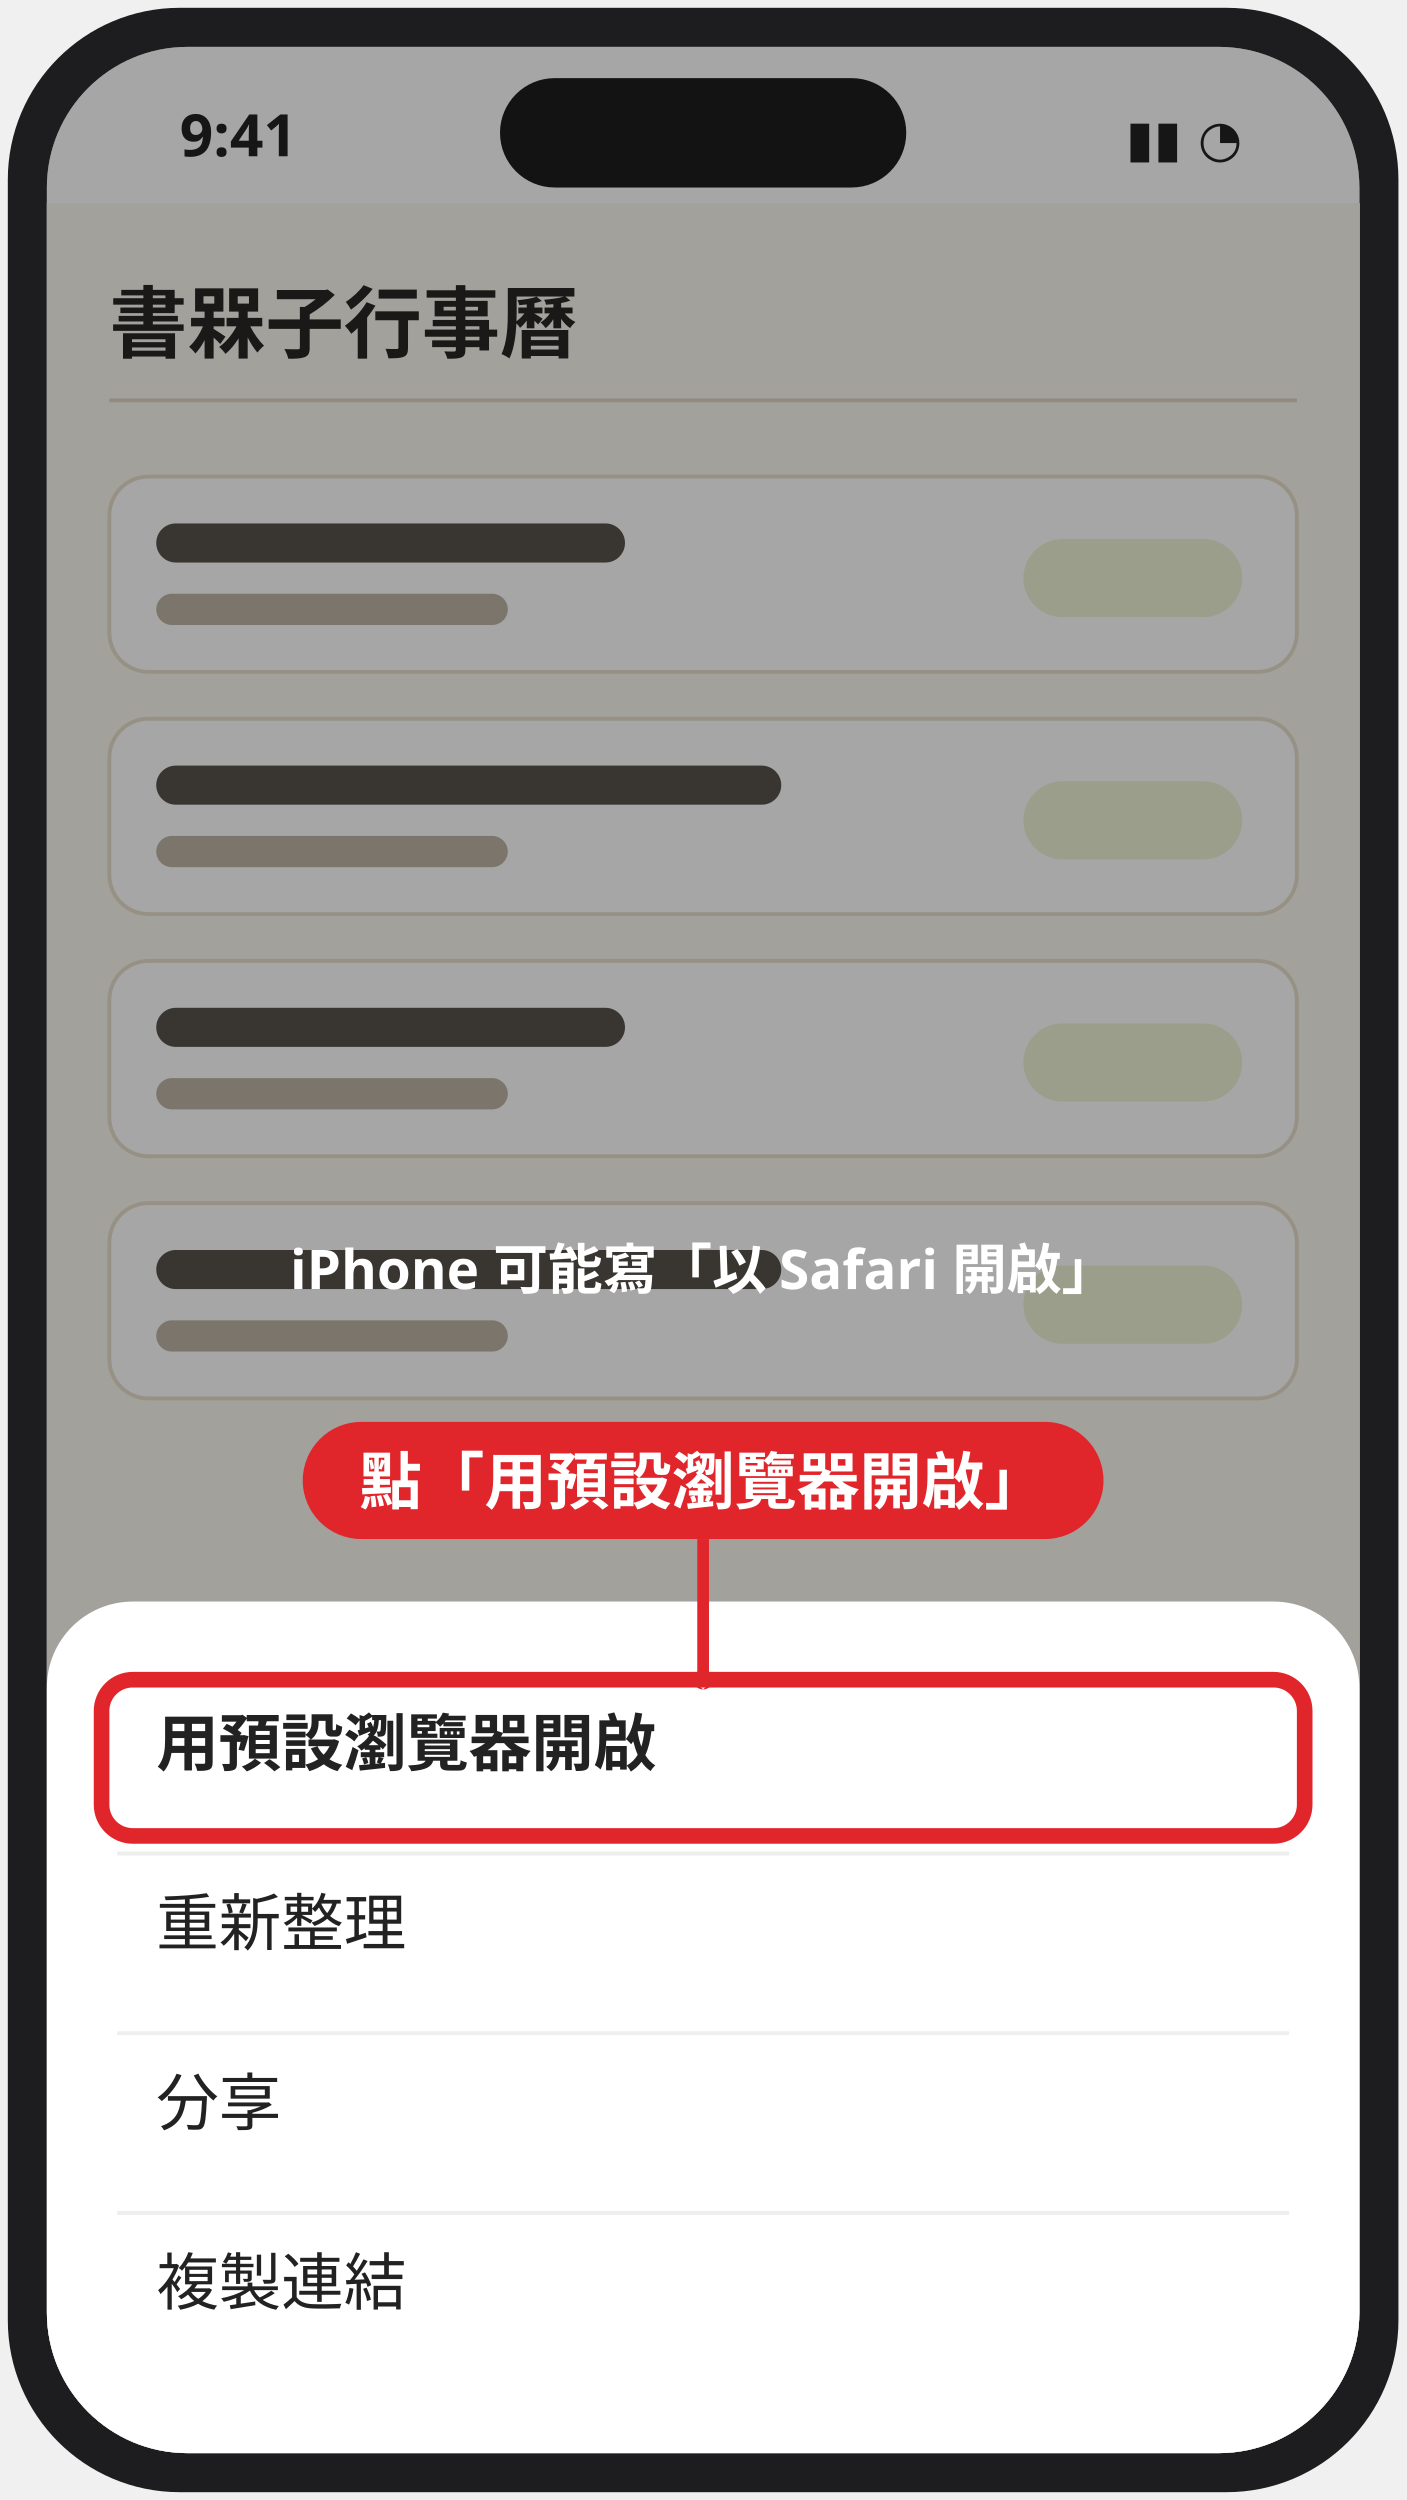
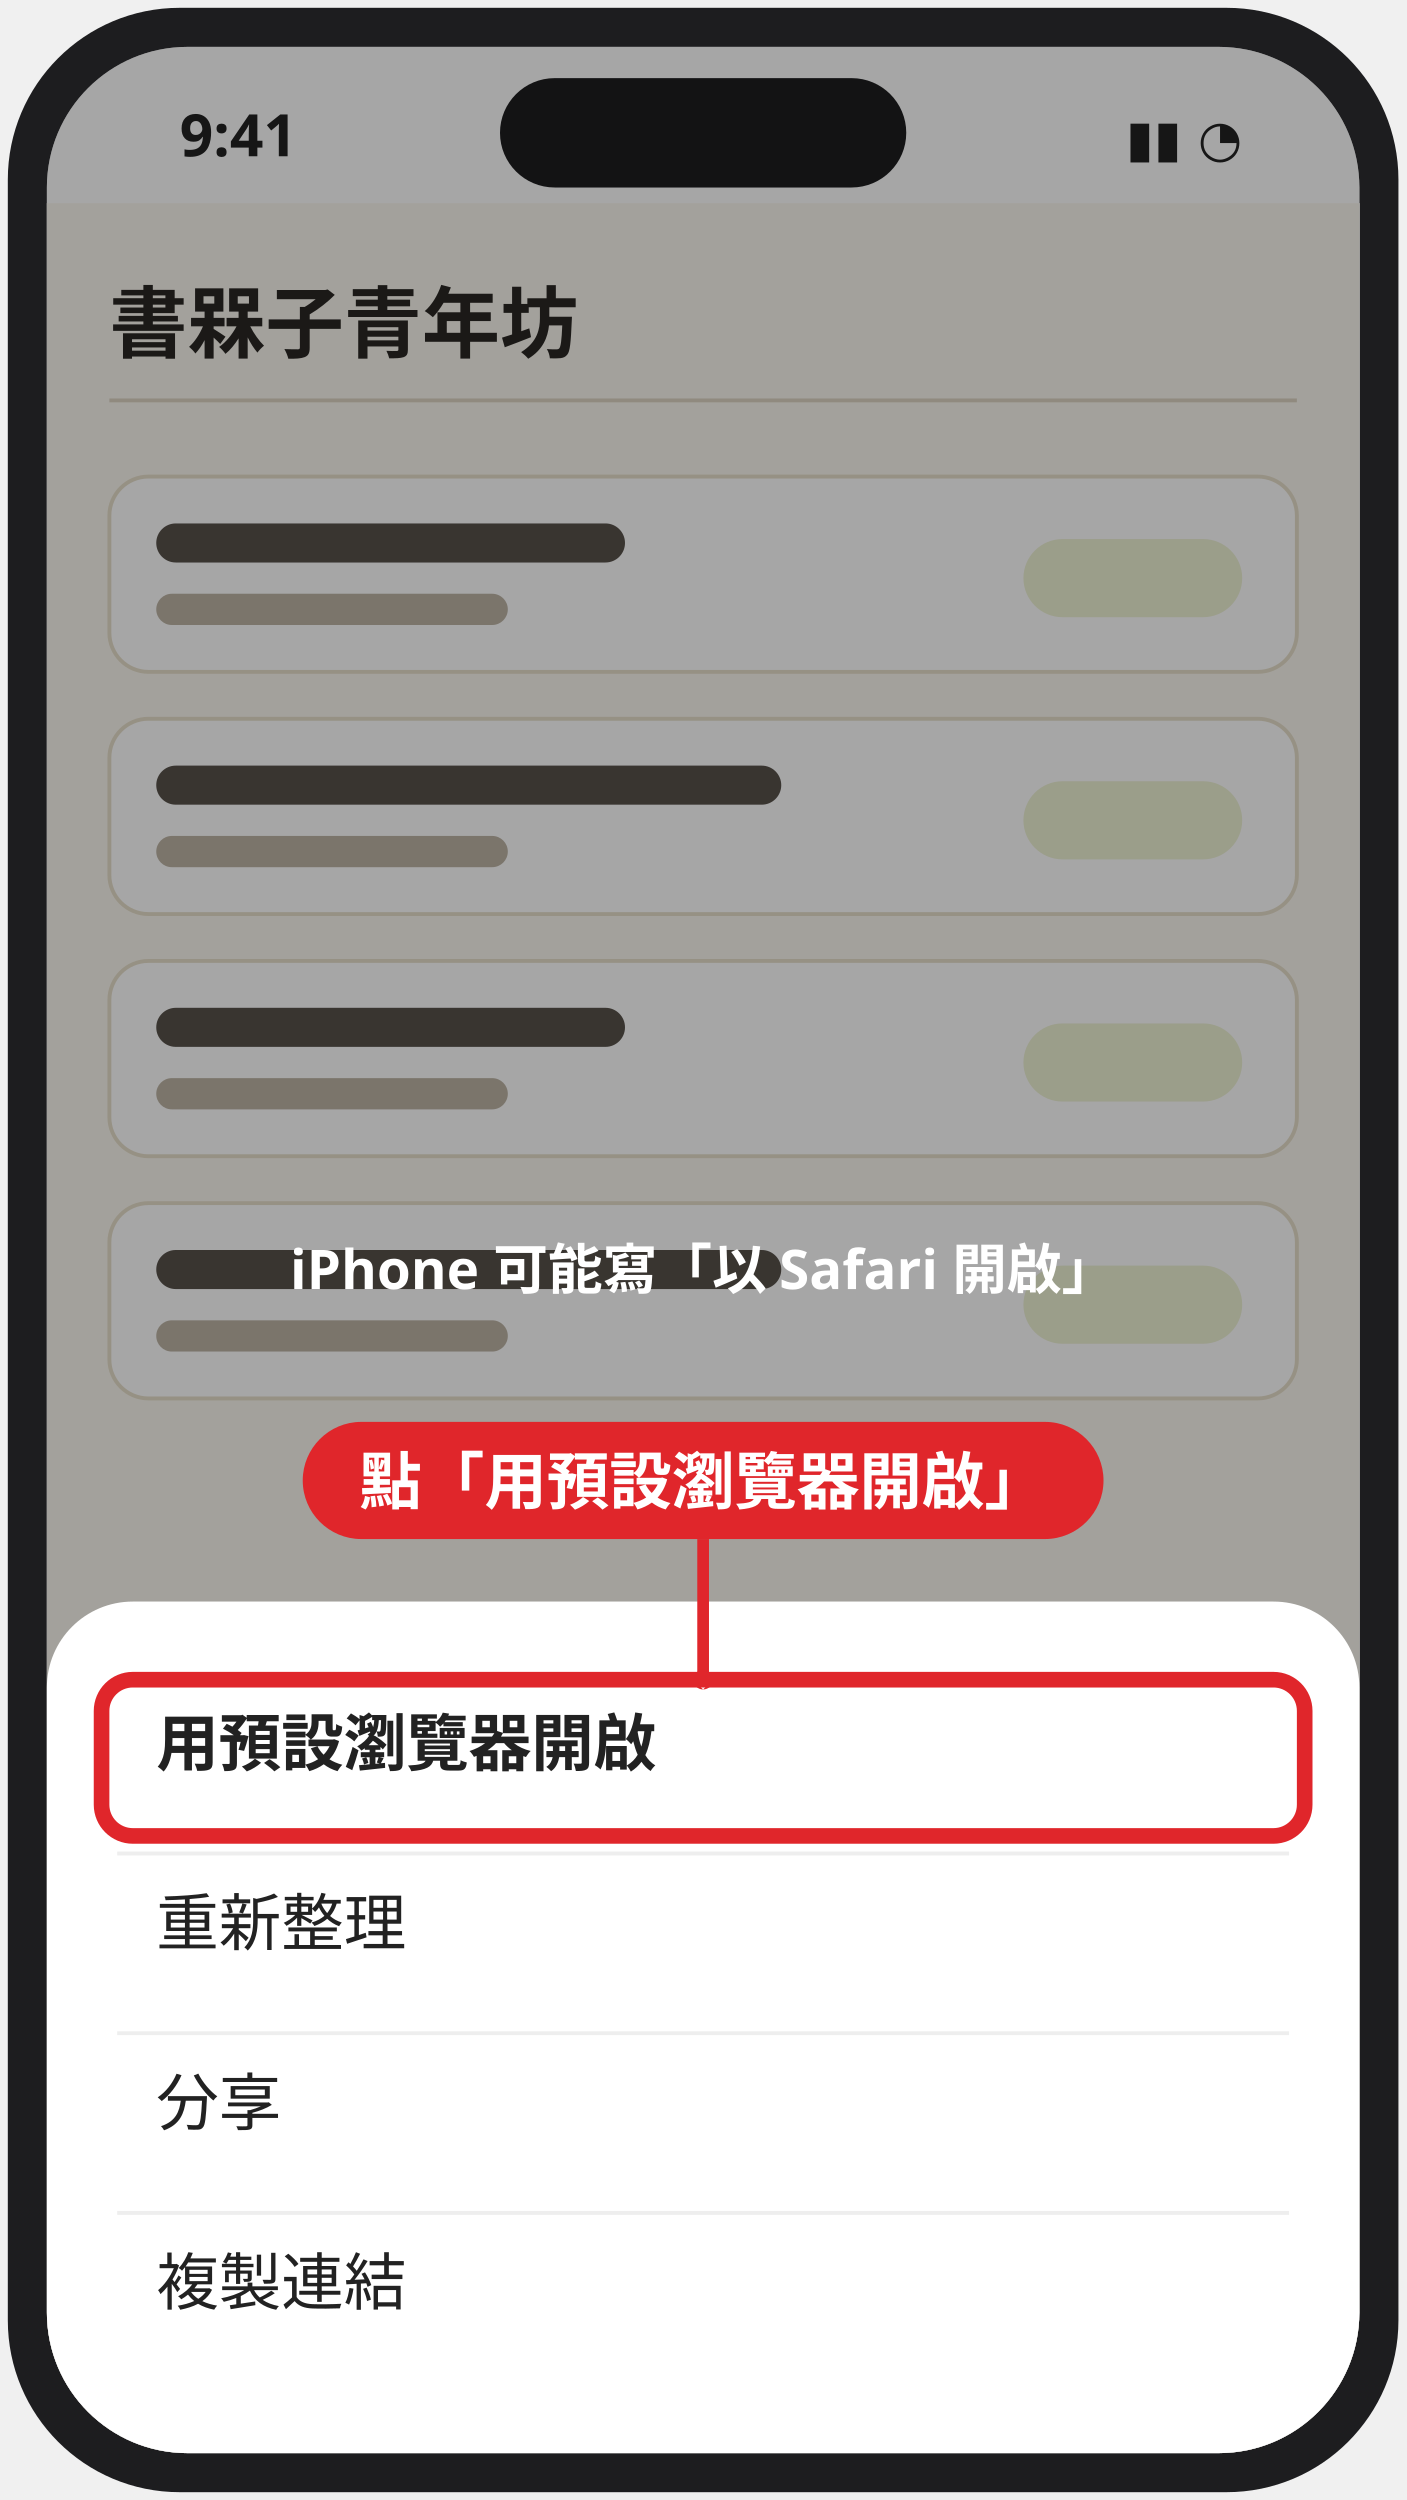
<svg xmlns="http://www.w3.org/2000/svg" viewBox="0 0 360 640" width="360" height="640" font-family="'PingFang TC','Noto Sans TC','Microsoft JhengHei',sans-serif">
  <rect x="2" y="2" width="356" height="636" rx="44" fill="#1d1d1f" />
  <rect x="12" y="12" width="336" height="616" rx="36" fill="#ffffff" />
  <clipPath id="scr">
    <rect x="12" y="12" width="336" height="616" rx="36" />
  </clipPath>
  <g clip-path="url(#scr)">
    <text x="46" y="40" font-size="15" fill="#222" font-weight="700" text-anchor="start">9:41</text>
    <rect x="128" y="20" width="104" height="28" rx="14" fill="#1d1d1f" />
    <text x="318" y="40" font-size="13" fill="#222" text-anchor="end">▮▮ ◔</text>
    <rect x="12" y="52" width="336" height="576" fill="#fbf8f0" />
-     <text x="28" y="90" font-size="20" fill="#2a2724" font-weight="700" text-anchor="start">書槑子行事曆</text>
+     <text x="28" y="90" font-size="20" fill="#2a2724" font-weight="700" text-anchor="start">書槑子青年坊</text>
    <rect x="28" y="102" width="304" height="1" fill="#ddd4c3" />
    <rect x="28" y="122" width="304" height="50" rx="10" fill="#ffffff" stroke="#e7dfcb" />
    <rect x="40" y="134" width="120" height="10" rx="5" fill="#57514a" />
    <rect x="40" y="152" width="90" height="8" rx="4" fill="#bdb4a5" />
    <rect x="262" y="138" width="56" height="20" rx="10" fill="#eef2d4" />
    <rect x="28" y="184" width="304" height="50" rx="10" fill="#ffffff" stroke="#e7dfcb" />
    <rect x="40" y="196" width="160" height="10" rx="5" fill="#57514a" />
    <rect x="40" y="214" width="90" height="8" rx="4" fill="#bdb4a5" />
    <rect x="262" y="200" width="56" height="20" rx="10" fill="#eef2d4" />
    <rect x="28" y="246" width="304" height="50" rx="10" fill="#ffffff" stroke="#e7dfcb" />
    <rect x="40" y="258" width="120" height="10" rx="5" fill="#57514a" />
    <rect x="40" y="276" width="90" height="8" rx="4" fill="#bdb4a5" />
    <rect x="262" y="262" width="56" height="20" rx="10" fill="#eef2d4" />
    <rect x="28" y="308" width="304" height="50" rx="10" fill="#ffffff" stroke="#e7dfcb" />
    <rect x="40" y="320" width="160" height="10" rx="5" fill="#57514a" />
    <rect x="40" y="338" width="90" height="8" rx="4" fill="#bdb4a5" />
    <rect x="262" y="324" width="56" height="20" rx="10" fill="#eef2d4" />
    <rect x="12" y="12" width="336" height="616" fill="#000" opacity=".35" />
    <rect x="12" y="410" width="336" height="218" rx="22" fill="#fff" />
    <text x="40" y="452" font-size="16" fill="#222" font-weight="700" text-anchor="start">用預設瀏覽器開啟</text>
    <text x="40" y="498" font-size="16" fill="#222" text-anchor="start">重新整理</text>
    <rect x="30" y="474" width="300" height="1" fill="#eee" />
    <text x="40" y="544" font-size="16" fill="#222" text-anchor="start">分享</text>
    <rect x="30" y="520" width="300" height="1" fill="#eee" />
    <text x="40" y="590" font-size="16" fill="#222" text-anchor="start">複製連結</text>
    <rect x="30" y="566" width="300" height="1" fill="#eee" />
    <rect x="26" y="430" width="308" height="40" rx="8" fill="none" stroke="#e0262b" stroke-width="4" />
    <text x="180" y="330" font-size="14" fill="#fff" font-weight="700" text-anchor="middle">iPhone 可能寫「以 Safari 開啟」</text>
    <circle cx="180" cy="430" r="0.01" fill="none" stroke="#e0262b" stroke-width="5" />
    <line x1="180" y1="394" x2="180" y2="429.99" stroke="#e0262b" stroke-width="3" />
    <rect x="77.5" y="364" width="205" height="30" rx="15" fill="#e0262b" />
    <text x="180" y="385" font-size="16" fill="#fff" font-weight="700" text-anchor="middle">點「用預設瀏覽器開啟」</text>
  </g>
</svg>
